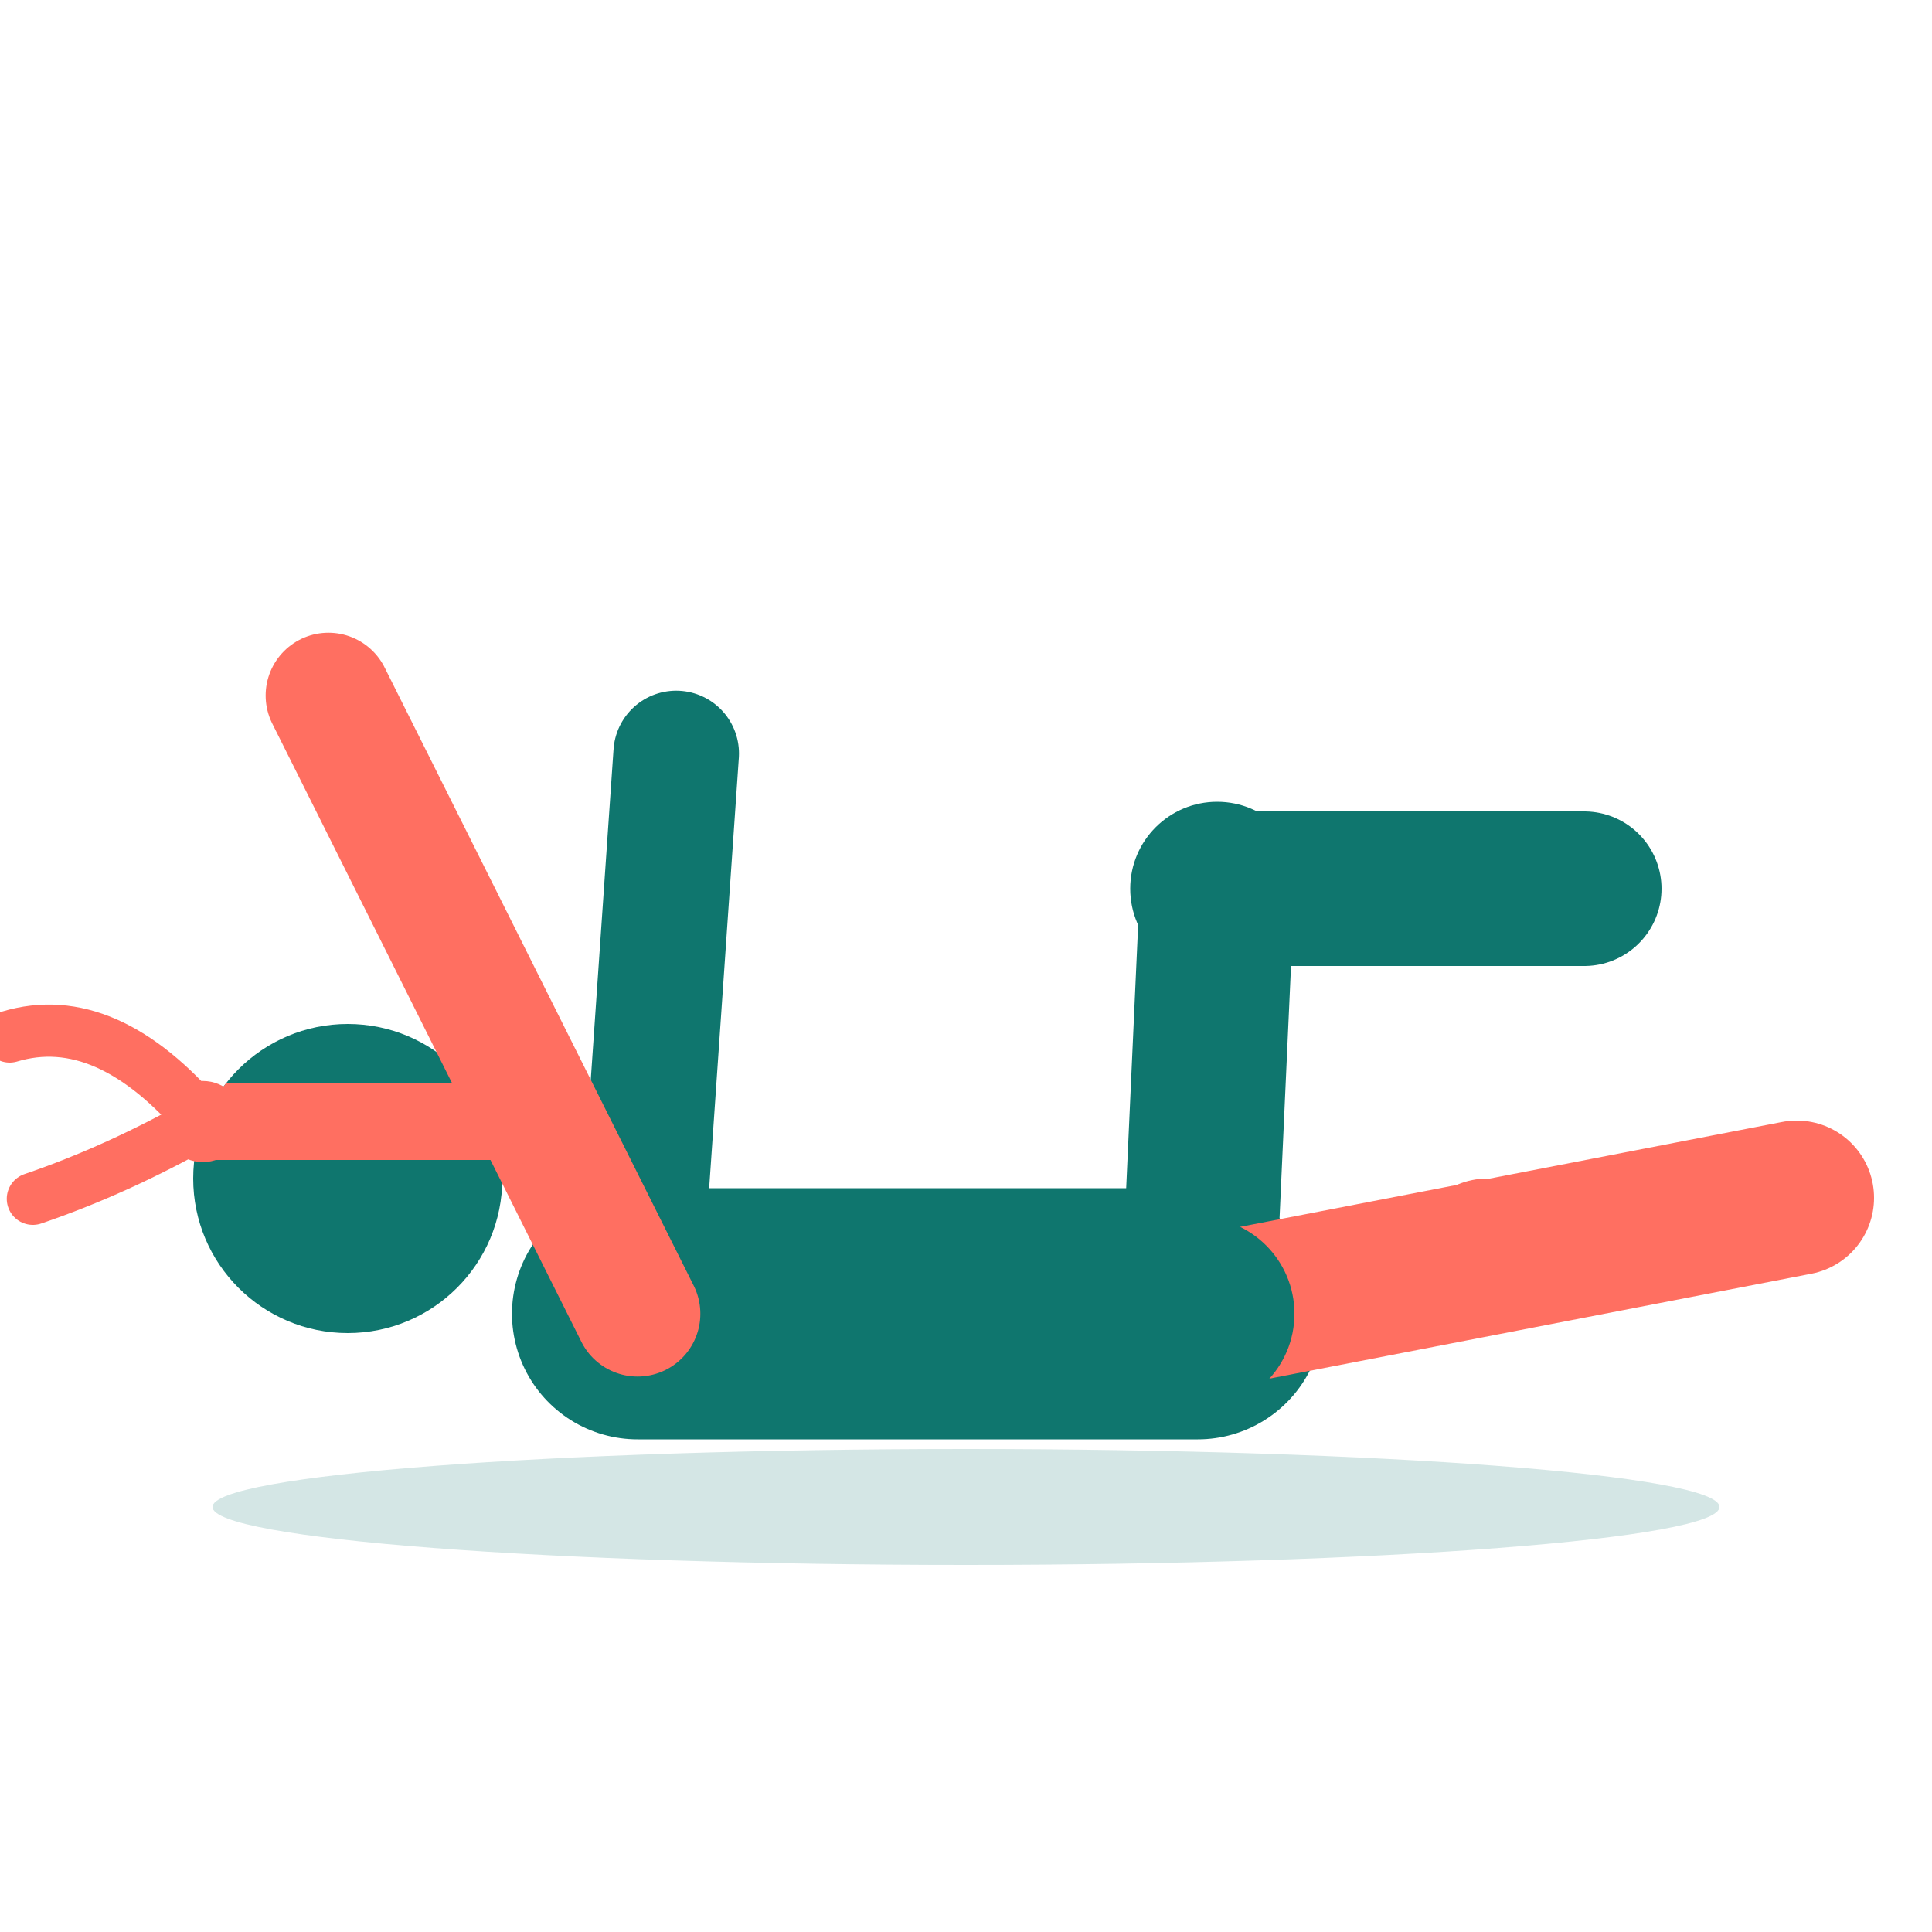
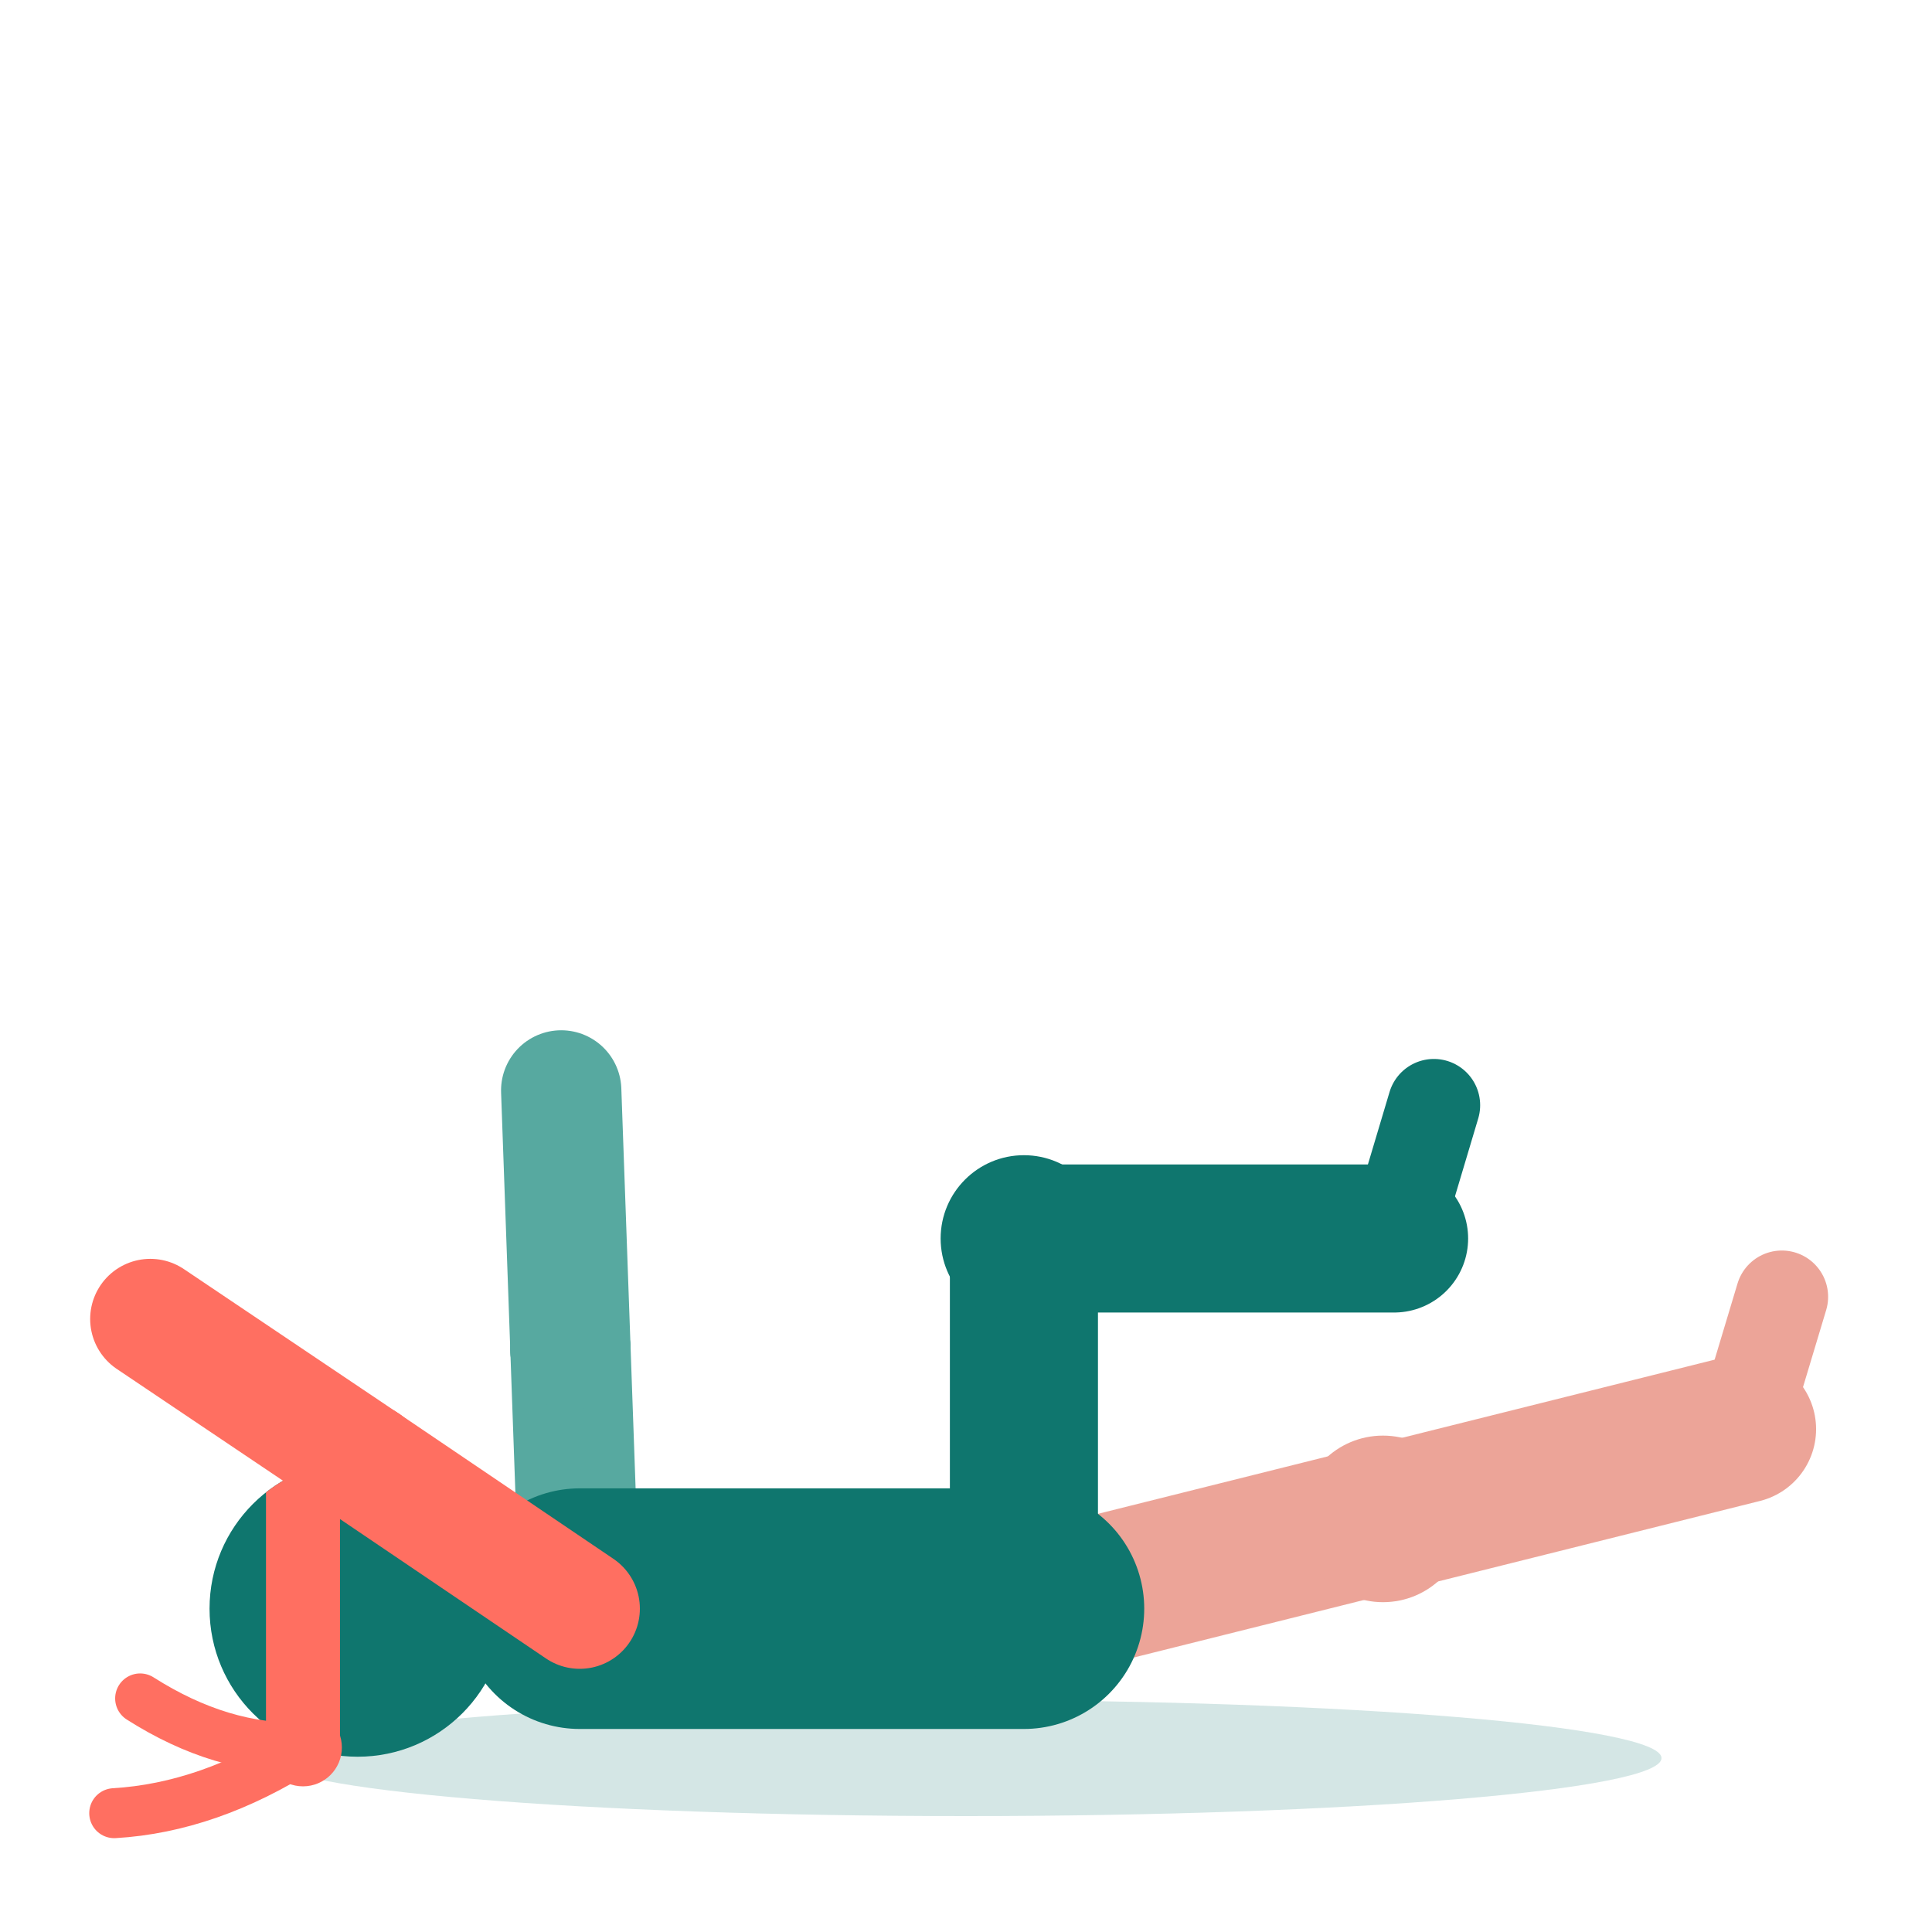
<svg xmlns="http://www.w3.org/2000/svg" viewBox="0 0 200 200" width="200" height="200">
-   <ellipse cx="100" cy="156" rx="78" ry="6" fill="#0F766E" opacity="0.18" />
-   <line x1="66" y1="136" x2="70" y2="78" stroke="#0F766E" stroke-width="13" stroke-linecap="round" />
-   <circle cx="70" cy="78" r="6" fill="#0F766E" />
-   <line x1="124" y1="136" x2="126" y2="92" stroke="#0F766E" stroke-width="16" stroke-linecap="round" />
-   <line x1="126" y1="92" x2="164" y2="92" stroke="#0F766E" stroke-width="16" stroke-linecap="round" />
-   <circle cx="126" cy="92" r="9" fill="#0F766E" />
-   <circle cx="164" cy="92" r="7" fill="#0F766E" />
-   <line x1="66" y1="136" x2="124" y2="136" stroke="#0F766E" stroke-width="26" stroke-linecap="round" />
-   <circle cx="36" cy="122" r="16" fill="#0F766E" />
-   <line x1="66" y1="136" x2="34" y2="72" stroke="#FF6F61" stroke-width="13" stroke-linecap="round" />
-   <circle cx="34" cy="72" r="6" fill="#FF6F61" />
-   <line x1="124" y1="136" x2="186" y2="124" stroke="#FF6F61" stroke-width="16" stroke-linecap="round" />
-   <circle cx="154" cy="130" r="8" fill="#FF6F61" />
-   <circle cx="186" cy="124" r="7" fill="#FF6F61" />
-   <circle cx="124" cy="136" r="10" fill="#0F766E" />
-   <clipPath id="hb">
-     <circle cx="36" cy="122" r="16" />
-   </clipPath>
-   <rect x="19" y="112.08" width="34" height="8.0" fill="#FF6F61" clip-path="url(#hb)" />
-   <path d="M21.0,116.1 Q11.0,104.3 1.0,107.3" stroke="#FF6F61" stroke-width="5.4" stroke-linecap="round" fill="none" />
-   <path d="M21.0,116.1 Q12.2,121.1 3.4,124.1" stroke="#FF6F61" stroke-width="5.4" stroke-linecap="round" fill="none" />
-   <circle cx="21.0" cy="116.1" r="4.2" fill="#FF6F61" />
+   <ellipse cx="100" cy="182" rx="72" ry="6" fill="#0F766E" opacity="0.18" />
+   <g transform="translate(-1.3 7.5) scale(0.958)">
+     <line x1="112.0" y1="166.0" x2="150.8" y2="156.3" stroke="#ECA498" stroke-width="16" stroke-linecap="round" />
+     <line x1="150.8" y1="156.3" x2="189.6" y2="146.6" stroke="#ECA498" stroke-width="16" stroke-linecap="round" />
+     <line x1="189.6" y1="146.6" x2="193.9" y2="132.3" stroke="#ECA498" stroke-width="10" stroke-linecap="round" />
+     <circle cx="150.8" cy="156.3" r="9" fill="#ECA498" />
+     <line x1="64.0" y1="166.0" x2="63.0" y2="138.0" stroke="#57A9A0" stroke-width="13" stroke-linecap="round" />
+     <line x1="63.0" y1="138.0" x2="62.0" y2="110.0" stroke="#57A9A0" stroke-width="13" stroke-linecap="round" />
+     <circle cx="63.0" cy="138.0" r="6.5" fill="#57A9A0" />
+     <circle cx="62.0" cy="110.0" r="6" fill="#57A9A0" />
+     <line x1="112.0" y1="166.0" x2="64.0" y2="166.0" stroke="#0F766E" stroke-width="26" stroke-linecap="round" />
+     <circle cx="40.0" cy="166.0" r="16" fill="#0F766E" />
+     <line x1="112.0" y1="166.0" x2="112.0" y2="126.0" stroke="#0F766E" stroke-width="16" stroke-linecap="round" />
+     <line x1="112.0" y1="126.0" x2="152.0" y2="126.0" stroke="#0F766E" stroke-width="16" stroke-linecap="round" />
+     <line x1="152.0" y1="126.0" x2="156.3" y2="111.6" stroke="#0F766E" stroke-width="10" stroke-linecap="round" />
+     <circle cx="112.0" cy="126.0" r="9" fill="#0F766E" />
+     <line x1="64.0" y1="166.0" x2="40.8" y2="150.3" stroke="#FF6F61" stroke-width="13" stroke-linecap="round" />
+     <line x1="40.8" y1="150.3" x2="17.6" y2="134.7" stroke="#FF6F61" stroke-width="13" stroke-linecap="round" />
+     <circle cx="40.8" cy="150.3" r="6.5" fill="#FF6F61" />
+     <circle cx="17.6" cy="134.7" r="6" fill="#FF6F61" />
+     <circle cx="112.0" cy="166.0" r="9" fill="#0F766E" />
+     <clipPath id="hb">
+       <circle cx="40.0" cy="166.0" r="16" />
+     </clipPath>
+     <g clip-path="url(#hb)">
+       <rect x="23.0" y="156.1" width="34" height="8.0" fill="#FF6F61" transform="rotate(-90.0 40.0 166.0)" />
+     </g>
+     <path d="M34.1,181.0 Q23.9,187.5 13.7,188.1" stroke="#FF6F61" stroke-width="5.4" stroke-linecap="round" fill="none" />
+     <path d="M34.1,181.0 Q25.3,181.3 16.5,175.7" stroke="#FF6F61" stroke-width="5.4" stroke-linecap="round" fill="none" />
+     <circle cx="34.1" cy="181.0" r="4.2" fill="#FF6F61" />
+   </g>
</svg>
